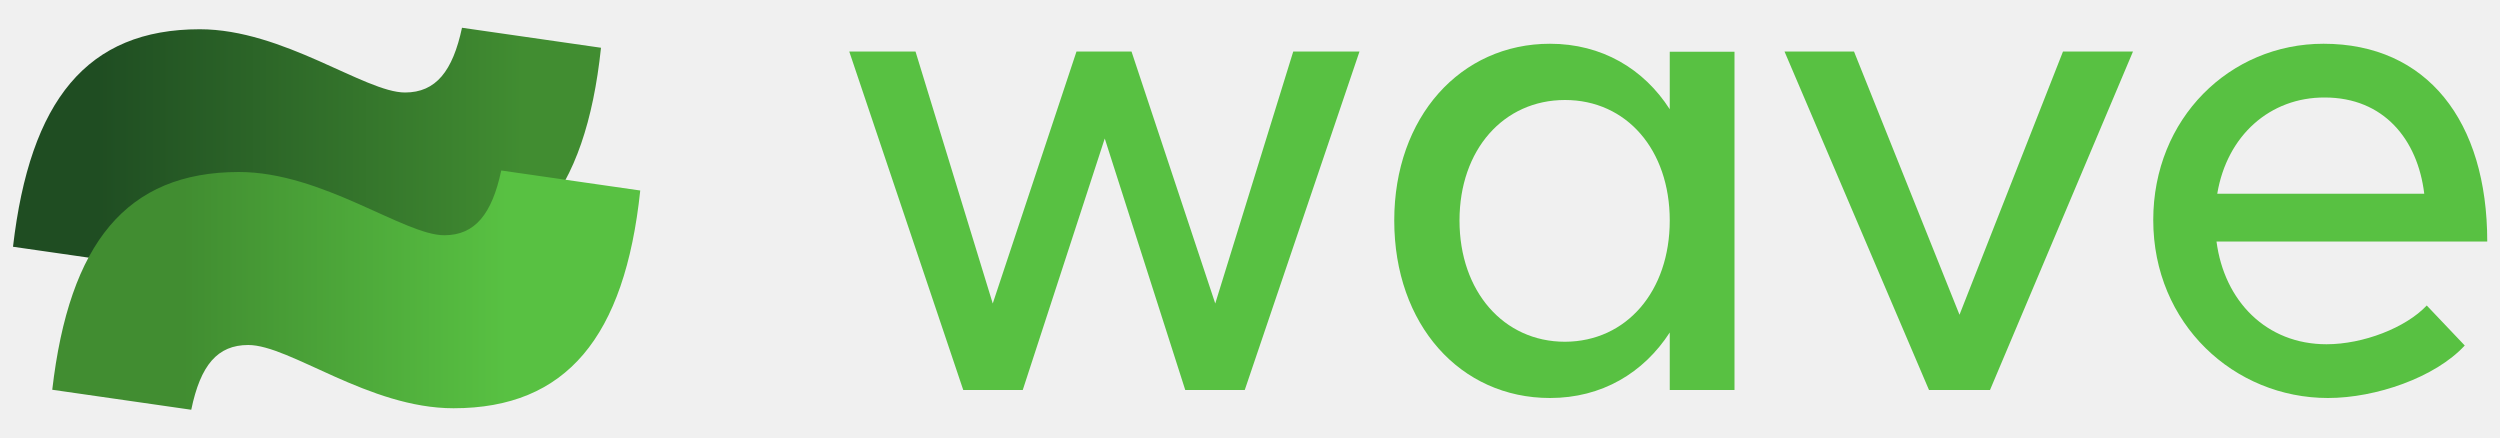
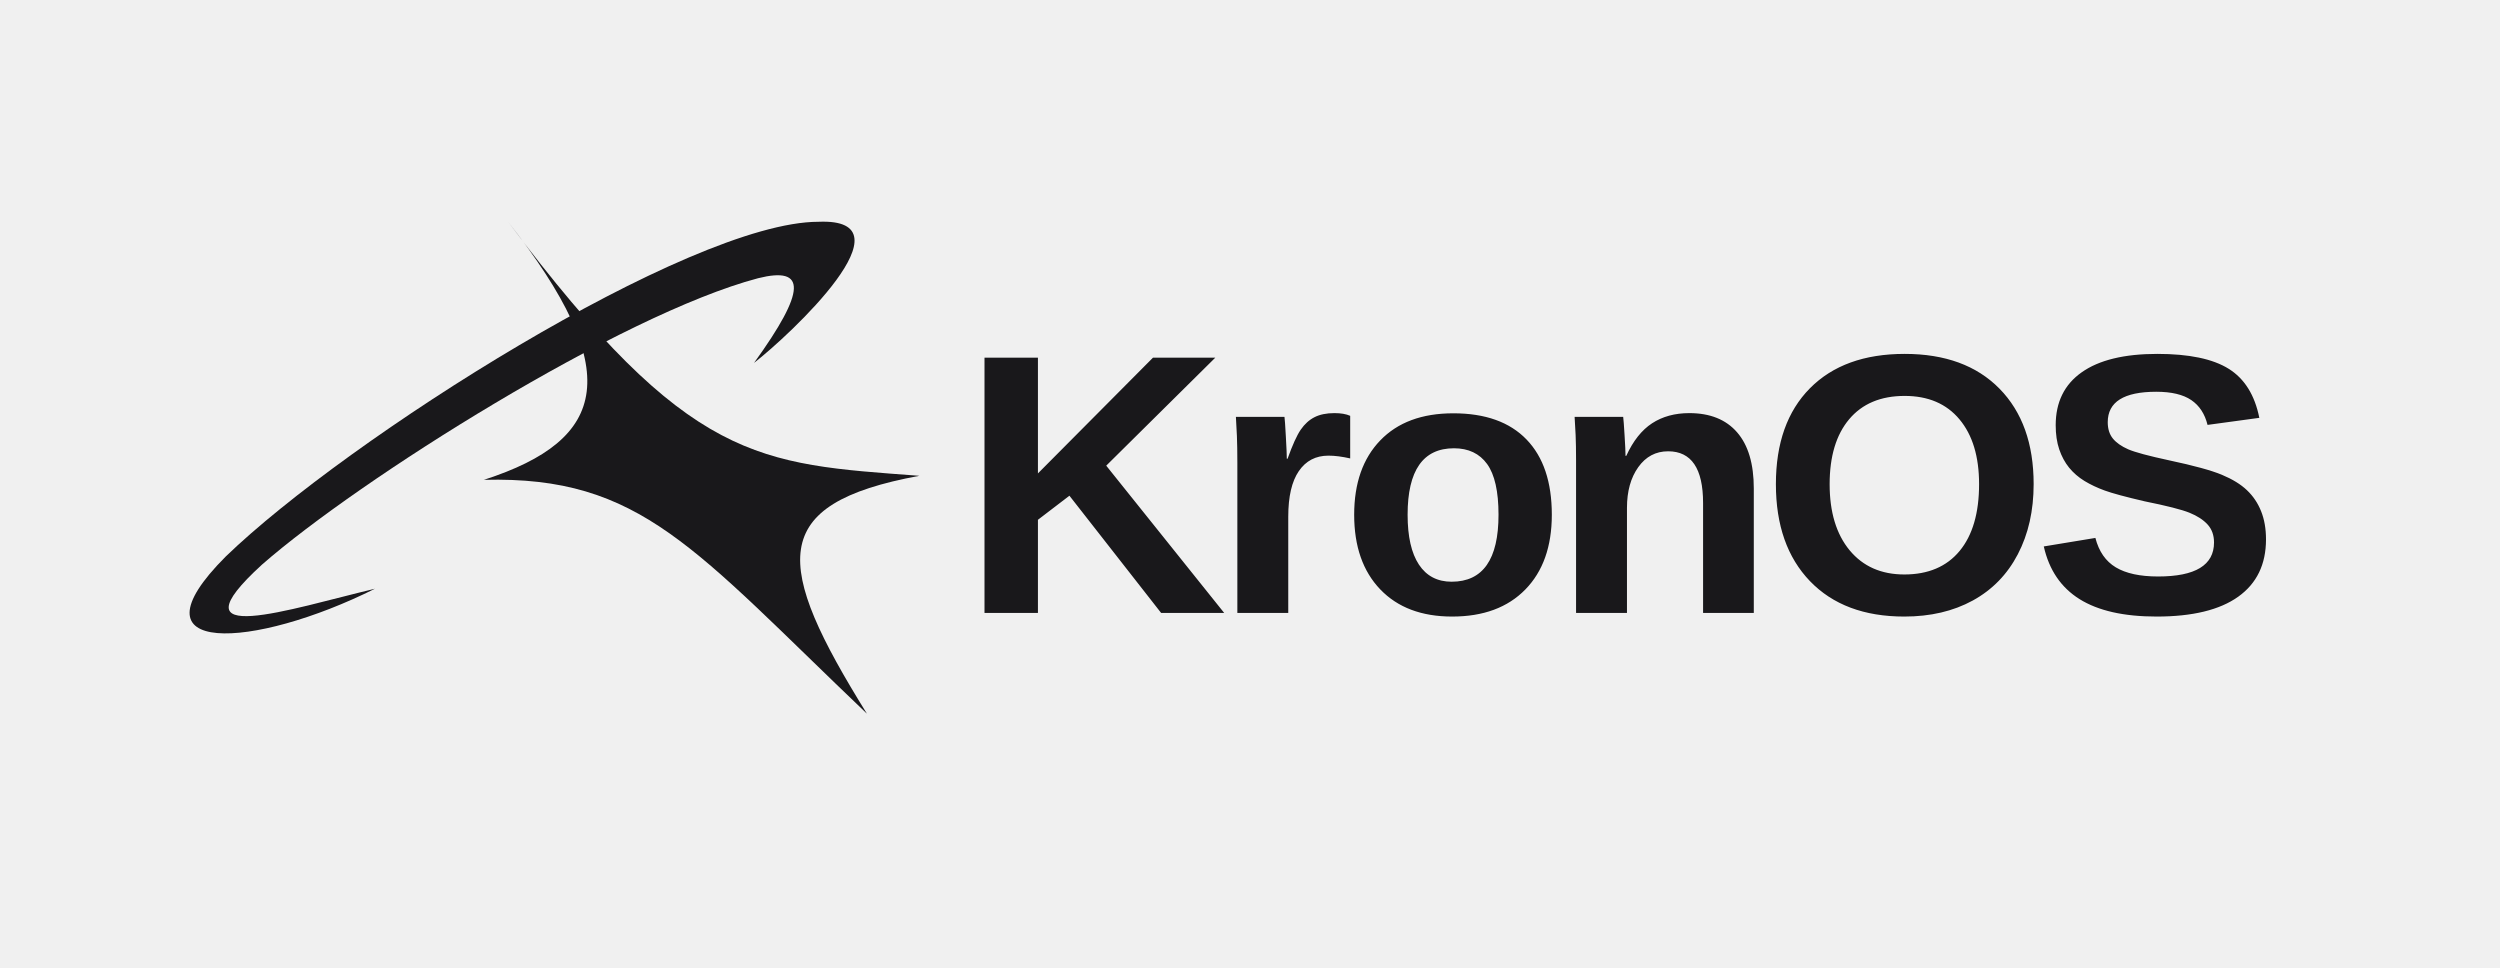
- <svg xmlns="http://www.w3.org/2000/svg" version="1.1" id="Layer_1" x="0px" y="0px" viewBox="0 0 1000 175" style="enable-background:new 0 0 1000 175;" xml:space="preserve">
-   <style type="text/css">
- 	.st0{fill:url(#SVGID_1_);}
- 	.st1{fill:url(#SVGID_00000091720229019135579030000007505974356775393451_);}
- 	.st2{fill:#FFFFFF;}
- 	.st3{fill:#58C142;}
- 	.st4{fill:url(#SVGID_00000057844994756141690520000013392915125647203757_);}
- 	.st5{fill:url(#SVGID_00000122684313424325124480000003010239515924857535_);}
- 	.st6{fill:url(#SVGID_00000075883355893983351890000012882526639983753630_);}
- 	.st7{fill:url(#SVGID_00000000207897583077398290000006853703841187474602_);}
- 	.st8{fill:url(#SVGID_00000008108614519912429220000010116473681835506344_);}
- 	.st9{fill:url(#SVGID_00000132058454267173112380000008245439973034275726_);}
- 	.st10{fill:url(#SVGID_00000034804588790703597750000013460998990473107363_);}
- 	.st11{fill:url(#SVGID_00000131349218605867433520000014539481291819864990_);}
- 	.st12{fill:url(#SVGID_00000003071904852992499350000013371332860686737080_);}
- 	.st13{fill:url(#SVGID_00000072278415138862792700000002042113538205077667_);}
- </style>
-   <g>
-     <path class="st3" d="M339.7,20.6h26.5l30.9,100.8l33.5-100.8h22l33.5,100.8l31.2-100.8h26.5L497.9,156h-23.8L441.9,55.4L409.1,156   h-23.8L339.7,20.6z" />
-     <path class="st3" d="M693.8,20.6V156h-25.9V133c-10.5,16.2-27.2,26.2-47.9,26.2c-35.9,0-62.3-29.3-62.3-71   c0-41.4,26.5-70.7,62.3-70.7c20.7,0,37.5,10,47.9,26.2v-23H693.8z M667.9,88.2c0-28.3-17.3-48.2-41.9-48.2   c-24.6,0-42.2,19.9-42.2,48.2c0,28.3,17.6,48.5,42.2,48.5C650.6,136.6,667.9,116.5,667.9,88.2z" />
-     <path class="st3" d="M713.8,20.6h27.8l42.2,105.3l41.4-105.3h28L796,156h-24.4L713.8,20.6z" />
-     <path class="st3" d="M970.7,122.2l15.2,16c-11.8,12.8-35.6,21-54.7,21c-37.5,0-69.9-29.6-69.9-71.2c0-40.6,30.6-70.5,68.1-70.5   c41.4,0,65.5,30.9,65.5,79.1H886.6c3.1,23.8,19.9,41.1,44,41.1C945.3,137.7,962.3,131.1,970.7,122.2z M886.9,77.5h82.8   c-2.6-21.7-16.2-38.5-39.8-38.5C908.1,38.9,890.8,54.1,886.9,77.5z" />
-   </g>
-   <g>
-     <linearGradient id="SVGID_1_" gradientUnits="userSpaceOnUse" x1="5.213" y1="58.909" x2="240.448" y2="58.909">
-       <stop offset="0.142" style="stop-color:#1F4D22" />
-       <stop offset="0.866" style="stop-color:#418D31" />
-     </linearGradient>
-     <path class="st0" d="M83.6,80.8c-12.3,0-19.1,8-22.8,25.9l-55.6-8C12,40.1,34.8,11.7,79.9,11.7C113.3,11.7,146,37,162,37   c12.4,0,19.1-8.6,22.8-25.9l55.6,8c-6.2,58.7-29.6,87.1-74.7,87.1C131.8,106.1,100.3,80.8,83.6,80.8z" />
-   </g>
-   <g>
-     <linearGradient id="SVGID_00000145018229965941010500000002424778669397199792_" gradientUnits="userSpaceOnUse" x1="20.917" y1="116.091" x2="256.152" y2="116.091">
-       <stop offset="0.222" style="stop-color:#418D31" />
-       <stop offset="0.773" style="stop-color:#58C142" />
-     </linearGradient>
-     <path style="fill:url(#SVGID_00000145018229965941010500000002424778669397199792_);" d="M99.3,138c-12.3,0-19.1,8-22.8,25.9   l-55.6-8c6.8-58.6,29.6-87.1,74.7-87.1c33.3,0,66.1,25.3,82.1,25.3c12.4,0,19.1-8.6,22.8-25.9l55.6,8   c-6.2,58.7-29.6,87.1-74.7,87.1C147.5,163.3,116,138,99.3,138z" />
+ <svg xmlns="http://www.w3.org/2000/svg" viewBox="0 0 620 240">
+   <style>.orbit-wordmark{fill:#19181b}@media(prefers-color-scheme:dark){.orbit-wordmark{fill:#f1e5d5}}</style>
+   <g class="orbit-wordmark">
+     <g transform="translate(-60 -100)">
+       <path d="M186 155 C215 192 211 209 180 219 C219 218 232 236 275 277 C252 240 250 225 288 218 C248 215 231 215 186 155Z" />
+       <path d="M116 238 C146 209 231 155 263 155 C287 154 256 183 247 190 C260 172 260 166 248 169 C214 178 149 219 125 240 C102 261 132 251 153 246 C123 261 91 263 116 238Z" />
+     </g>
+     <text x="238" y="152" font-family="Arial,Helvetica,sans-serif" font-size="92" font-weight="600" letter-spacing="-4">KronOS</text>
  </g>
</svg>
